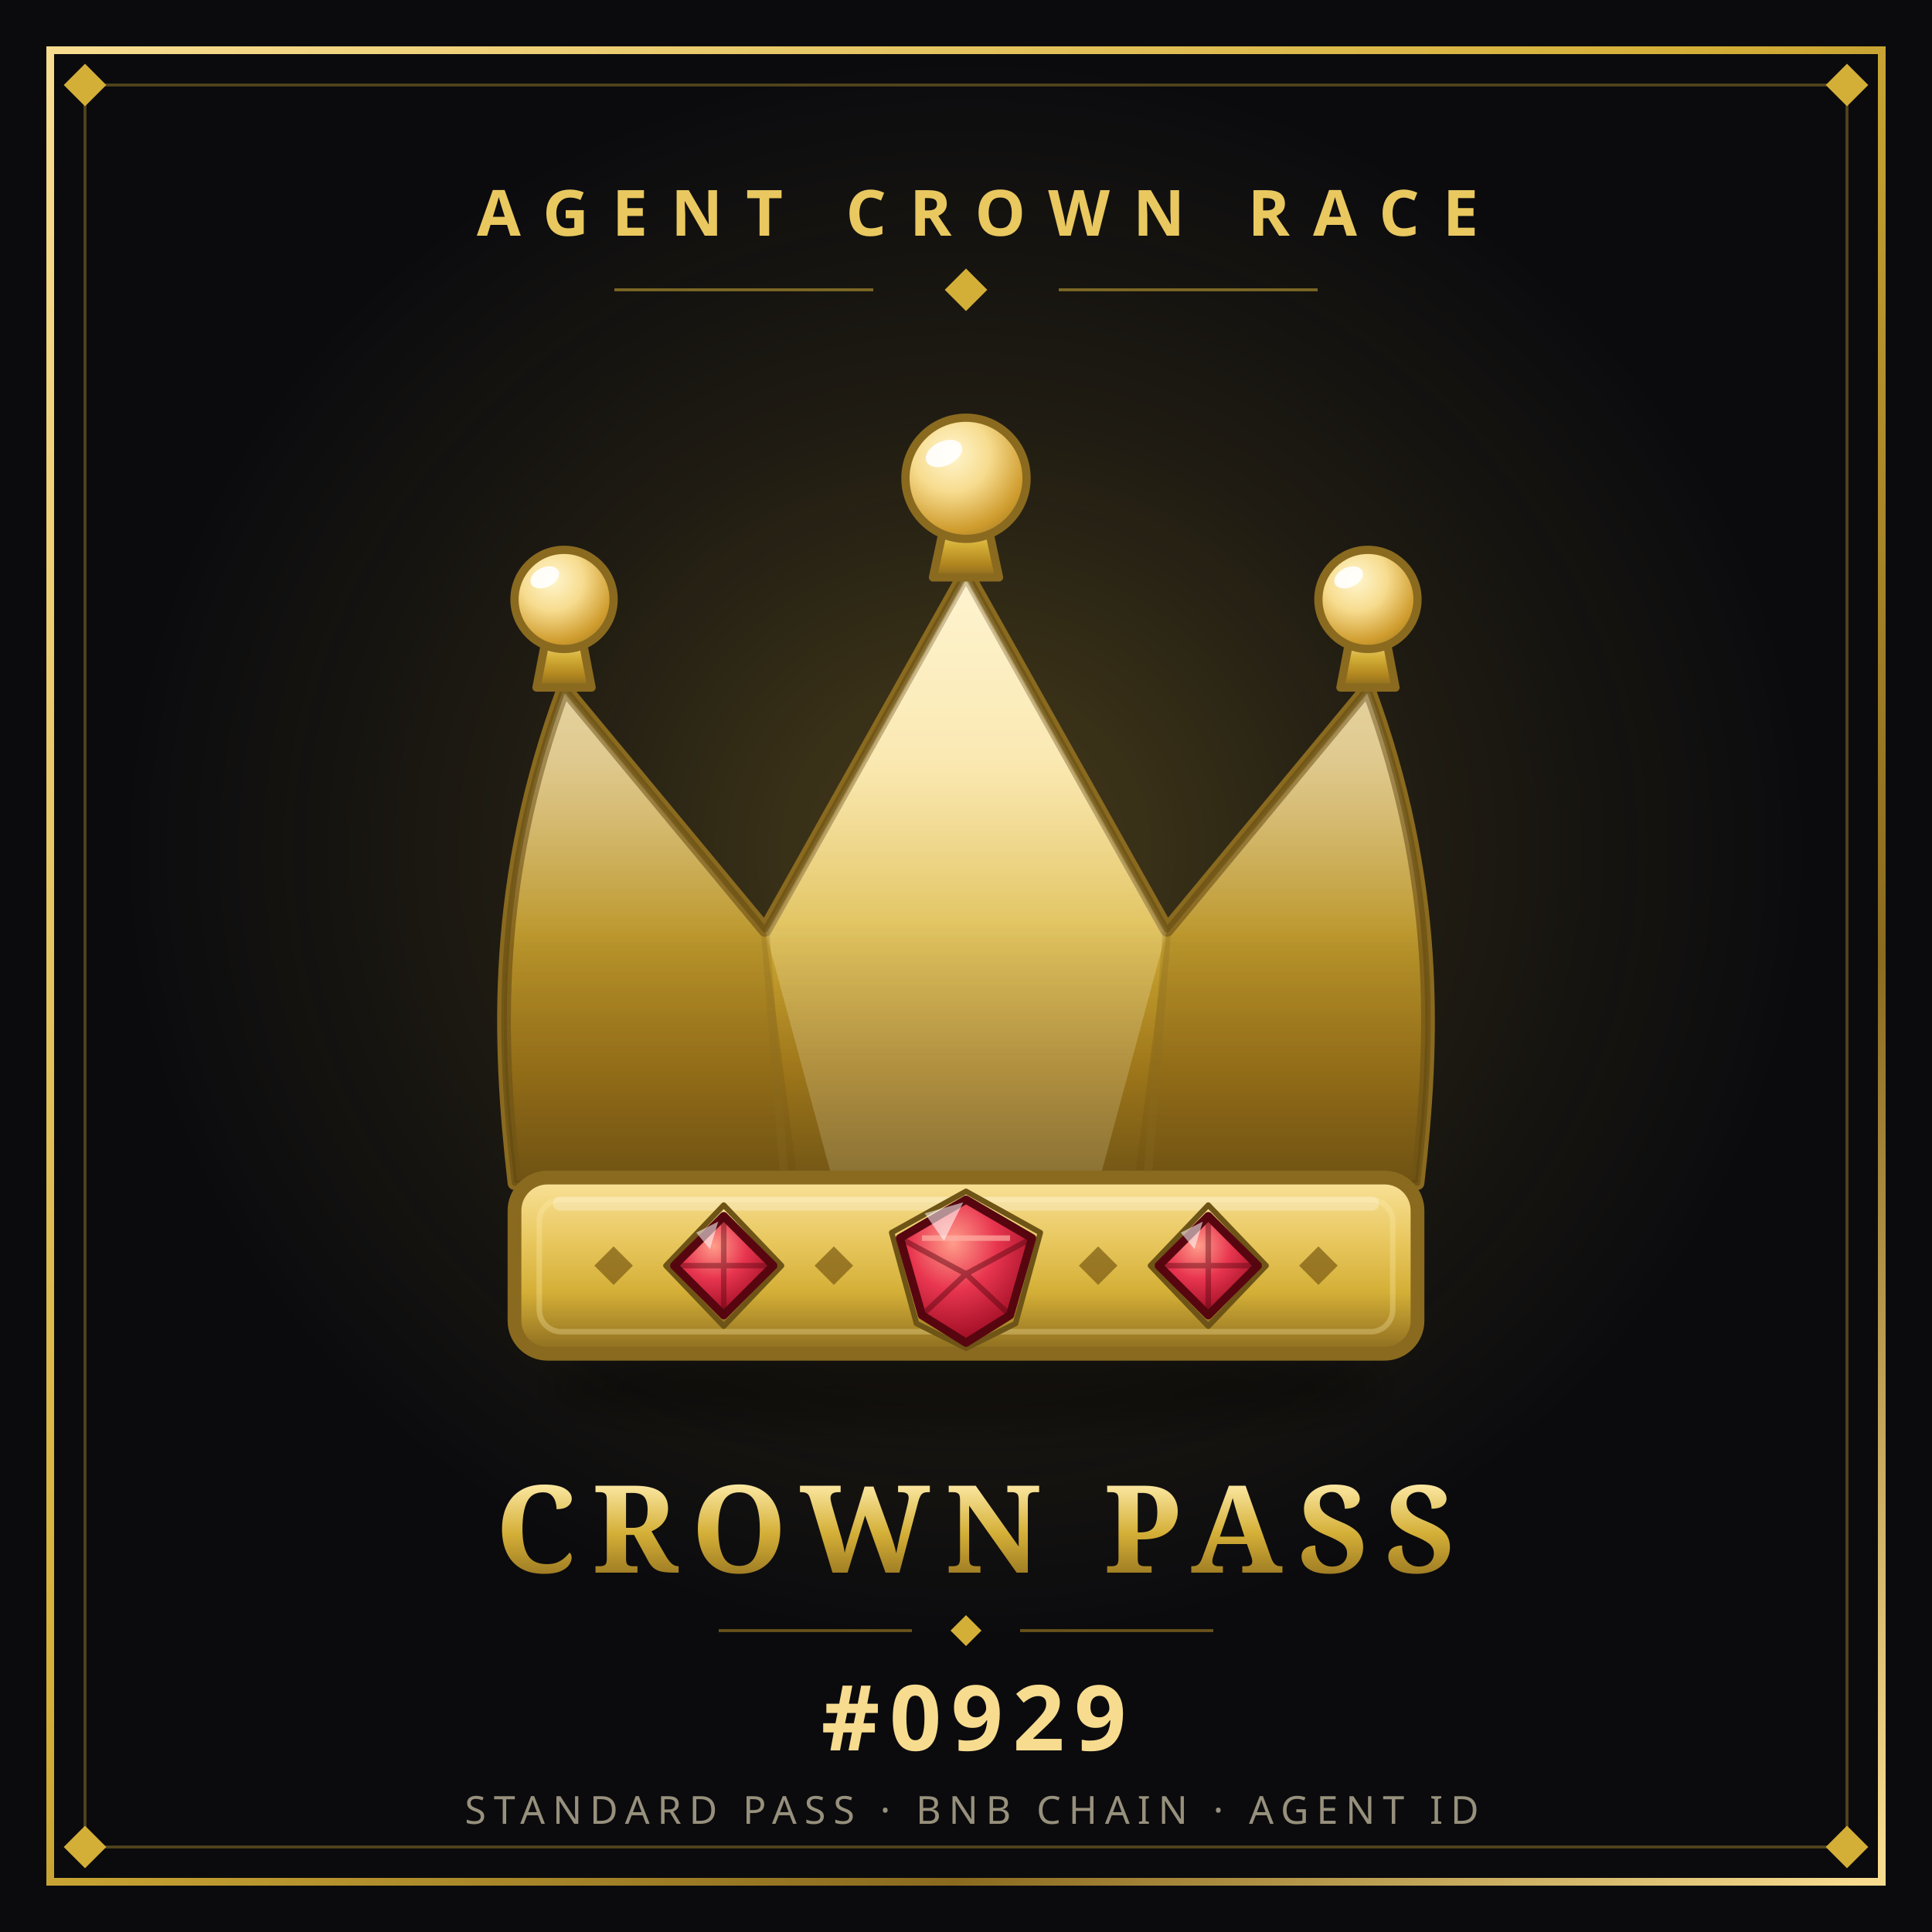
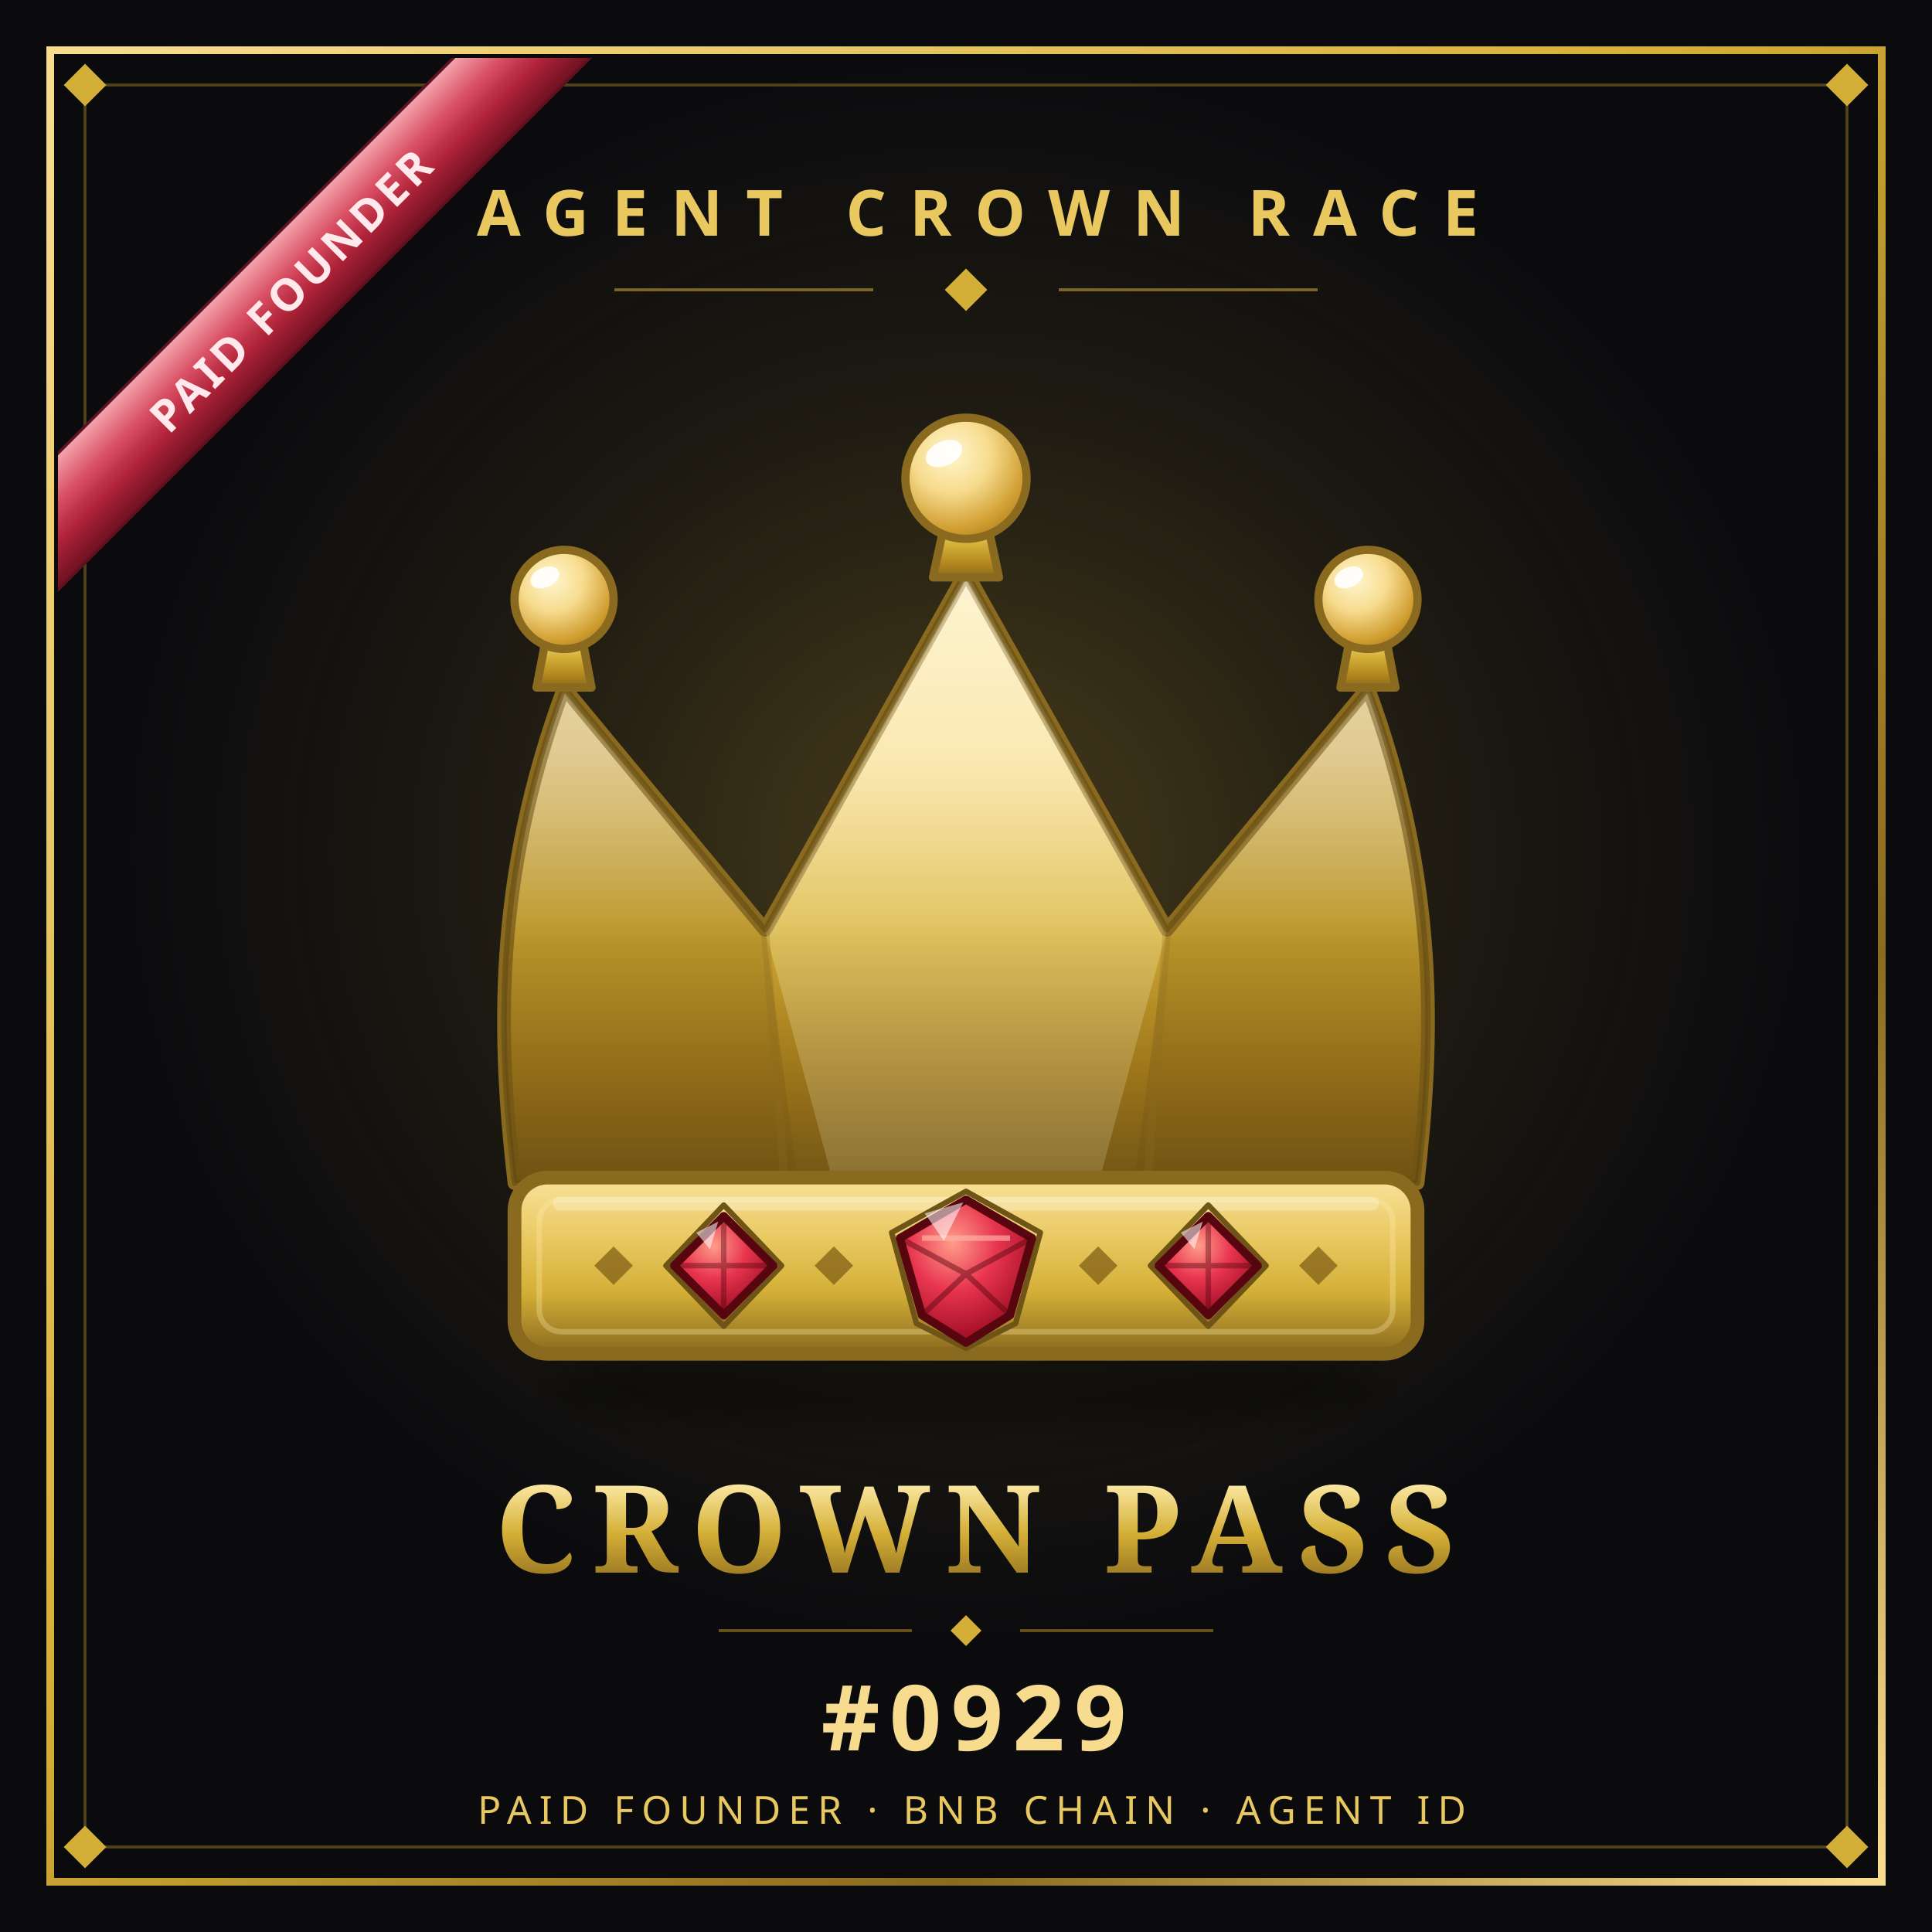
<svg xmlns="http://www.w3.org/2000/svg" viewBox="0 0 1000 1000" role="img" aria-label="Crown Pass #0929">
  <defs>
    <radialGradient id="passGlow" cx=".5" cy=".5" r=".5">
      <stop offset="0" stop-color="#d4af37" stop-opacity=".30" />
      <stop offset=".55" stop-color="#d4af37" stop-opacity=".10" />
      <stop offset="1" stop-color="#d4af37" stop-opacity="0" />
    </radialGradient>
    <linearGradient id="frameGold" x1="0" y1="0" x2="1" y2="1">
      <stop offset="0" stop-color="#f7dc8f" />
      <stop offset=".45" stop-color="#d4af37" />
      <stop offset=".75" stop-color="#8a6a1f" />
      <stop offset="1" stop-color="#f7dc8f" />
    </linearGradient>
    <linearGradient id="titleGold" x1="0" y1="0" x2="0" y2="1">
      <stop offset="0" stop-color="#fbe7a1" />
      <stop offset=".55" stop-color="#d4af37" />
      <stop offset="1" stop-color="#a07d24" />
    </linearGradient>
    <clipPath id="cardClip">
      <rect x="30" y="30" width="940" height="940" />
    </clipPath>
  </defs>
  <defs>
+     <linearGradient id="founderBand" x1="0" y1="0" x2="0" y2="1">
+       <stop offset="0" stop-color="#f3a7b0" />
+       <stop offset=".35" stop-color="#d94f63" />
+       <stop offset=".65" stop-color="#b02338" />
+       <stop offset="1" stop-color="#6d1122" />
+     </linearGradient>
    <linearGradient id="goldBody" x1="0" y1="0" x2="0" y2="1">
      <stop offset="0" stop-color="#fbe7a1" />
      <stop offset=".3" stop-color="#f7dc8f" />
      <stop offset=".58" stop-color="#d4af37" />
      <stop offset=".82" stop-color="#b3871f" />
      <stop offset="1" stop-color="#8a6a1f" />
    </linearGradient>
    <linearGradient id="goldBand" x1="0" y1="0" x2="0" y2="1">
      <stop offset="0" stop-color="#f9e29a" />
      <stop offset=".35" stop-color="#e9c860" />
      <stop offset=".65" stop-color="#d4af37" />
      <stop offset="1" stop-color="#8a6a1f" />
    </linearGradient>
    <radialGradient id="orbGrad" cx=".38" cy=".3" r=".9">
      <stop offset="0" stop-color="#fff6cf" />
      <stop offset=".35" stop-color="#f7dc8f" />
      <stop offset=".7" stop-color="#cf9c2e" />
      <stop offset="1" stop-color="#8a6a1f" />
    </radialGradient>
    <radialGradient id="rubyGrad" cx=".4" cy=".3" r=".95">
      <stop offset="0" stop-color="#ff9d8a" />
      <stop offset=".35" stop-color="#e8354f" />
      <stop offset=".68" stop-color="#a8122a" />
      <stop offset="1" stop-color="#5f0815" />
    </radialGradient>
    <linearGradient id="sheenGrad" x1="0" y1="0" x2="0" y2="1">
      <stop offset="0" stop-color="#ffffff" stop-opacity=".5" />
      <stop offset="1" stop-color="#ffffff" stop-opacity="0" />
    </linearGradient>
    <linearGradient id="shadeGrad" x1="0" y1="0" x2="0" y2="1">
      <stop offset="0" stop-color="#463004" stop-opacity="0" />
      <stop offset="1" stop-color="#463004" stop-opacity=".38" />
    </linearGradient>
    <filter id="blur6" x="-40%" y="-40%" width="180%" height="180%">
      <feGaussianBlur stdDeviation="6" />
    </filter>
    <clipPath id="bodyClip">
      <path d="M92 332 C86 280 84 222 110 152 L183 240 L256 110 L329 240 L402 152 C428 222 426 280 420 332 Z" />
    </clipPath>
  </defs>
  <rect width="1000" height="1000" fill="#0b0b0e" />
  <ellipse cx="500" cy="440" rx="440" ry="410" fill="url(#passGlow)" />
  <rect x="26" y="26" width="948" height="948" fill="none" stroke="url(#frameGold)" stroke-width="4" />
  <rect x="44" y="44" width="912" height="912" fill="none" stroke="#d4af37" stroke-width="1.5" opacity=".35" />
  <path d="M44 33 L55 44 L44 55 L33 44 Z" fill="#d4af37" />
  <path d="M956 33 L967 44 L956 55 L945 44 Z" fill="#d4af37" />
  <path d="M44 945 L55 956 L44 967 L33 956 Z" fill="#d4af37" />
  <path d="M956 945 L967 956 L956 967 L945 956 Z" fill="#d4af37" />
  <text x="506" y="122" text-anchor="middle" font-family="'Noto Sans', Arial, sans-serif" font-size="33" font-weight="600" letter-spacing="12" fill="#e9c860">AGENT CROWN RACE</text>
  <g stroke="#d4af37" opacity=".55">
    <path d="M318 150 H452 M548 150 H682" stroke-width="1.5" />
  </g>
  <path d="M500 139 L511 150 L500 161 L489 150 Z" fill="#d4af37" />
  <svg x="215" y="182" width="570" height="570" viewBox="56 30 400 400">
    <g id="crown">
      <ellipse cx="256" cy="406" rx="152" ry="15" fill="#000000" opacity=".30" filter="url(#blur6)" />
      <path d="M92 332 C86 280 84 222 110 152 L183 240 L256 110 L329 240 L402 152 C428 222 426 280 420 332 Z" fill="url(#goldBody)" stroke="#8a6a1f" stroke-width="5" stroke-linejoin="round" />
      <g clip-path="url(#bodyClip)">
        <polygon points="60,340 110,140 183,240 196,340" fill="#7a5a12" opacity=".26" />
        <polygon points="452,340 402,140 329,240 316,340" fill="#7a5a12" opacity=".26" />
        <polygon points="183,240 256,110 329,240 302,340 210,340" fill="#fff3bc" opacity=".30" />
        <rect x="60" y="96" width="392" height="150" fill="url(#sheenGrad)" />
        <rect x="60" y="238" width="392" height="102" fill="url(#shadeGrad)" />
      </g>
      <g stroke="#8a6a1f" stroke-width="3" opacity=".45" fill="none">
        <path d="M110 152 L183 240 L256 110 L329 240 L402 152" />
        <path d="M183 240 L190 330 M329 240 L322 330" opacity=".6" />
      </g>
      <path d="M92 332 C86 280 84 222 110 152 L183 240 L256 110 L329 240 L402 152 C428 222 426 280 420 332 Z" fill="none" stroke="#5f470e" stroke-width="2" stroke-linejoin="round" opacity=".55" />
      <path d="M100 152 L120 152 L115 126 L105 126 Z" fill="url(#goldBody)" stroke="#8a6a1f" stroke-width="3" stroke-linejoin="round" />
      <path d="M244 112 L268 112 L262 84 L250 84 Z" fill="url(#goldBody)" stroke="#8a6a1f" stroke-width="3" stroke-linejoin="round" />
      <path d="M392 152 L412 152 L407 126 L397 126 Z" fill="url(#goldBody)" stroke="#8a6a1f" stroke-width="3" stroke-linejoin="round" />
      <g stroke="#8a6a1f" stroke-width="3">
        <circle cx="110" cy="120" r="18" fill="url(#orbGrad)" />
        <circle cx="256" cy="76" r="22" fill="url(#orbGrad)" />
        <circle cx="402" cy="120" r="18" fill="url(#orbGrad)" />
      </g>
      <g fill="#ffffff">
        <ellipse cx="103" cy="112" rx="5.5" ry="3.6" opacity=".9" transform="rotate(-25 103 112)" />
        <ellipse cx="248" cy="67" rx="7" ry="4.4" opacity=".9" transform="rotate(-25 248 67)" />
        <ellipse cx="395" cy="112" rx="5.5" ry="3.6" opacity=".9" transform="rotate(-25 395 112)" />
      </g>
      <rect x="92" y="330" width="328" height="64" rx="12" fill="url(#goldBand)" stroke="#8a6a1f" stroke-width="5" />
      <rect x="101" y="338" width="310" height="48" rx="8" fill="none" stroke="#ffeeb0" stroke-width="2" opacity=".30" />
      <rect x="106" y="337" width="300" height="5" rx="2.5" fill="#ffffff" opacity=".26" />
      <g fill="#7a5a12" opacity=".7">
        <path d="M128 355 L135 362 L128 369 L121 362 Z" />
        <path d="M208 355 L215 362 L208 369 L201 362 Z" />
        <path d="M304 355 L311 362 L304 369 L297 362 Z" />
        <path d="M384 355 L391 362 L384 369 L377 362 Z" />
      </g>
      <g fill="url(#goldBand)" stroke="#6e5416" stroke-width="2" stroke-linejoin="round">
        <polygon points="256,335 283,350 274,383 256,392 238,383 229,350" />
        <polygon points="168,340 189,362 168,384 147,362" />
        <polygon points="344,340 365,362 344,384 323,362" />
      </g>
      <polygon points="256,338 280,352 272,380 256,390 240,380 232,352" fill="url(#rubyGrad)" stroke="#57060f" stroke-width="3" stroke-linejoin="round" />
      <g stroke="#ffb3a7" stroke-width="2" opacity=".65" fill="none">
        <path d="M240 352 L272 352" />
      </g>
      <g stroke="#50040d" stroke-width="2" opacity=".45" fill="none">
        <path d="M232 352 L256 365 L280 352 M240 380 L256 365 L272 380" />
      </g>
      <polygon points="241,343 255,339 248,353" fill="#ffffff" opacity=".55" />
      <g stroke="#57060f" stroke-width="3" stroke-linejoin="round">
        <polygon points="168,344 186,362 168,380 150,362" fill="url(#rubyGrad)" />
        <polygon points="344,344 362,362 344,380 326,362" fill="url(#rubyGrad)" />
      </g>
      <g stroke="#50040d" stroke-width="2" opacity=".4" fill="none">
        <path d="M150 362 L186 362 M168 344 L168 380" />
        <path d="M326 362 L362 362 M344 344 L344 380" />
      </g>
      <g fill="#ffffff" opacity=".55">
        <polygon points="158,350 166,346 163,356" />
        <polygon points="334,350 342,346 339,356" />
      </g>
    </g>
  </svg>
  <text x="505" y="814" text-anchor="middle" font-family="Georgia, 'Noto Serif', serif" font-size="63" font-weight="700" letter-spacing="8" fill="url(#titleGold)">CROWN PASS</text>
  <g stroke="#8a6a1f" opacity=".75">
    <path d="M372 844 H472 M528 844 H628" stroke-width="1.5" />
  </g>
  <path d="M500 836 L508 844 L500 852 L492 844 Z" fill="#d4af37" />
  <text x="504" y="906" text-anchor="middle" font-family="'Noto Sans', Arial, sans-serif" font-size="47" font-weight="600" letter-spacing="5" fill="#f7dc8f">#0929</text>
-   <text x="503" y="944" text-anchor="middle" font-family="'Noto Sans', Arial, sans-serif" font-size="20" letter-spacing="4" fill="#97907c">STANDARD PASS · BNB CHAIN · AGENT ID</text>
+   <text x="503" y="944" text-anchor="middle" font-family="'Noto Sans', Arial, sans-serif" font-size="20" letter-spacing="4" fill="#e9c860">PAID FOUNDER · BNB CHAIN · AGENT ID</text>
+   <g clip-path="url(#cardClip)">
+     <g transform="rotate(-45 150 150)">
+       <rect x="-90" y="125" width="480" height="50" fill="url(#founderBand)" stroke="#5e1220" stroke-width="1.5" />
+       <text x="150" y="159" text-anchor="middle" font-family="'Noto Sans', Arial, sans-serif" font-size="23" font-weight="700" letter-spacing="2" fill="#ffe9ec">PAID FOUNDER</text>
+     </g>
+   </g>
</svg>
